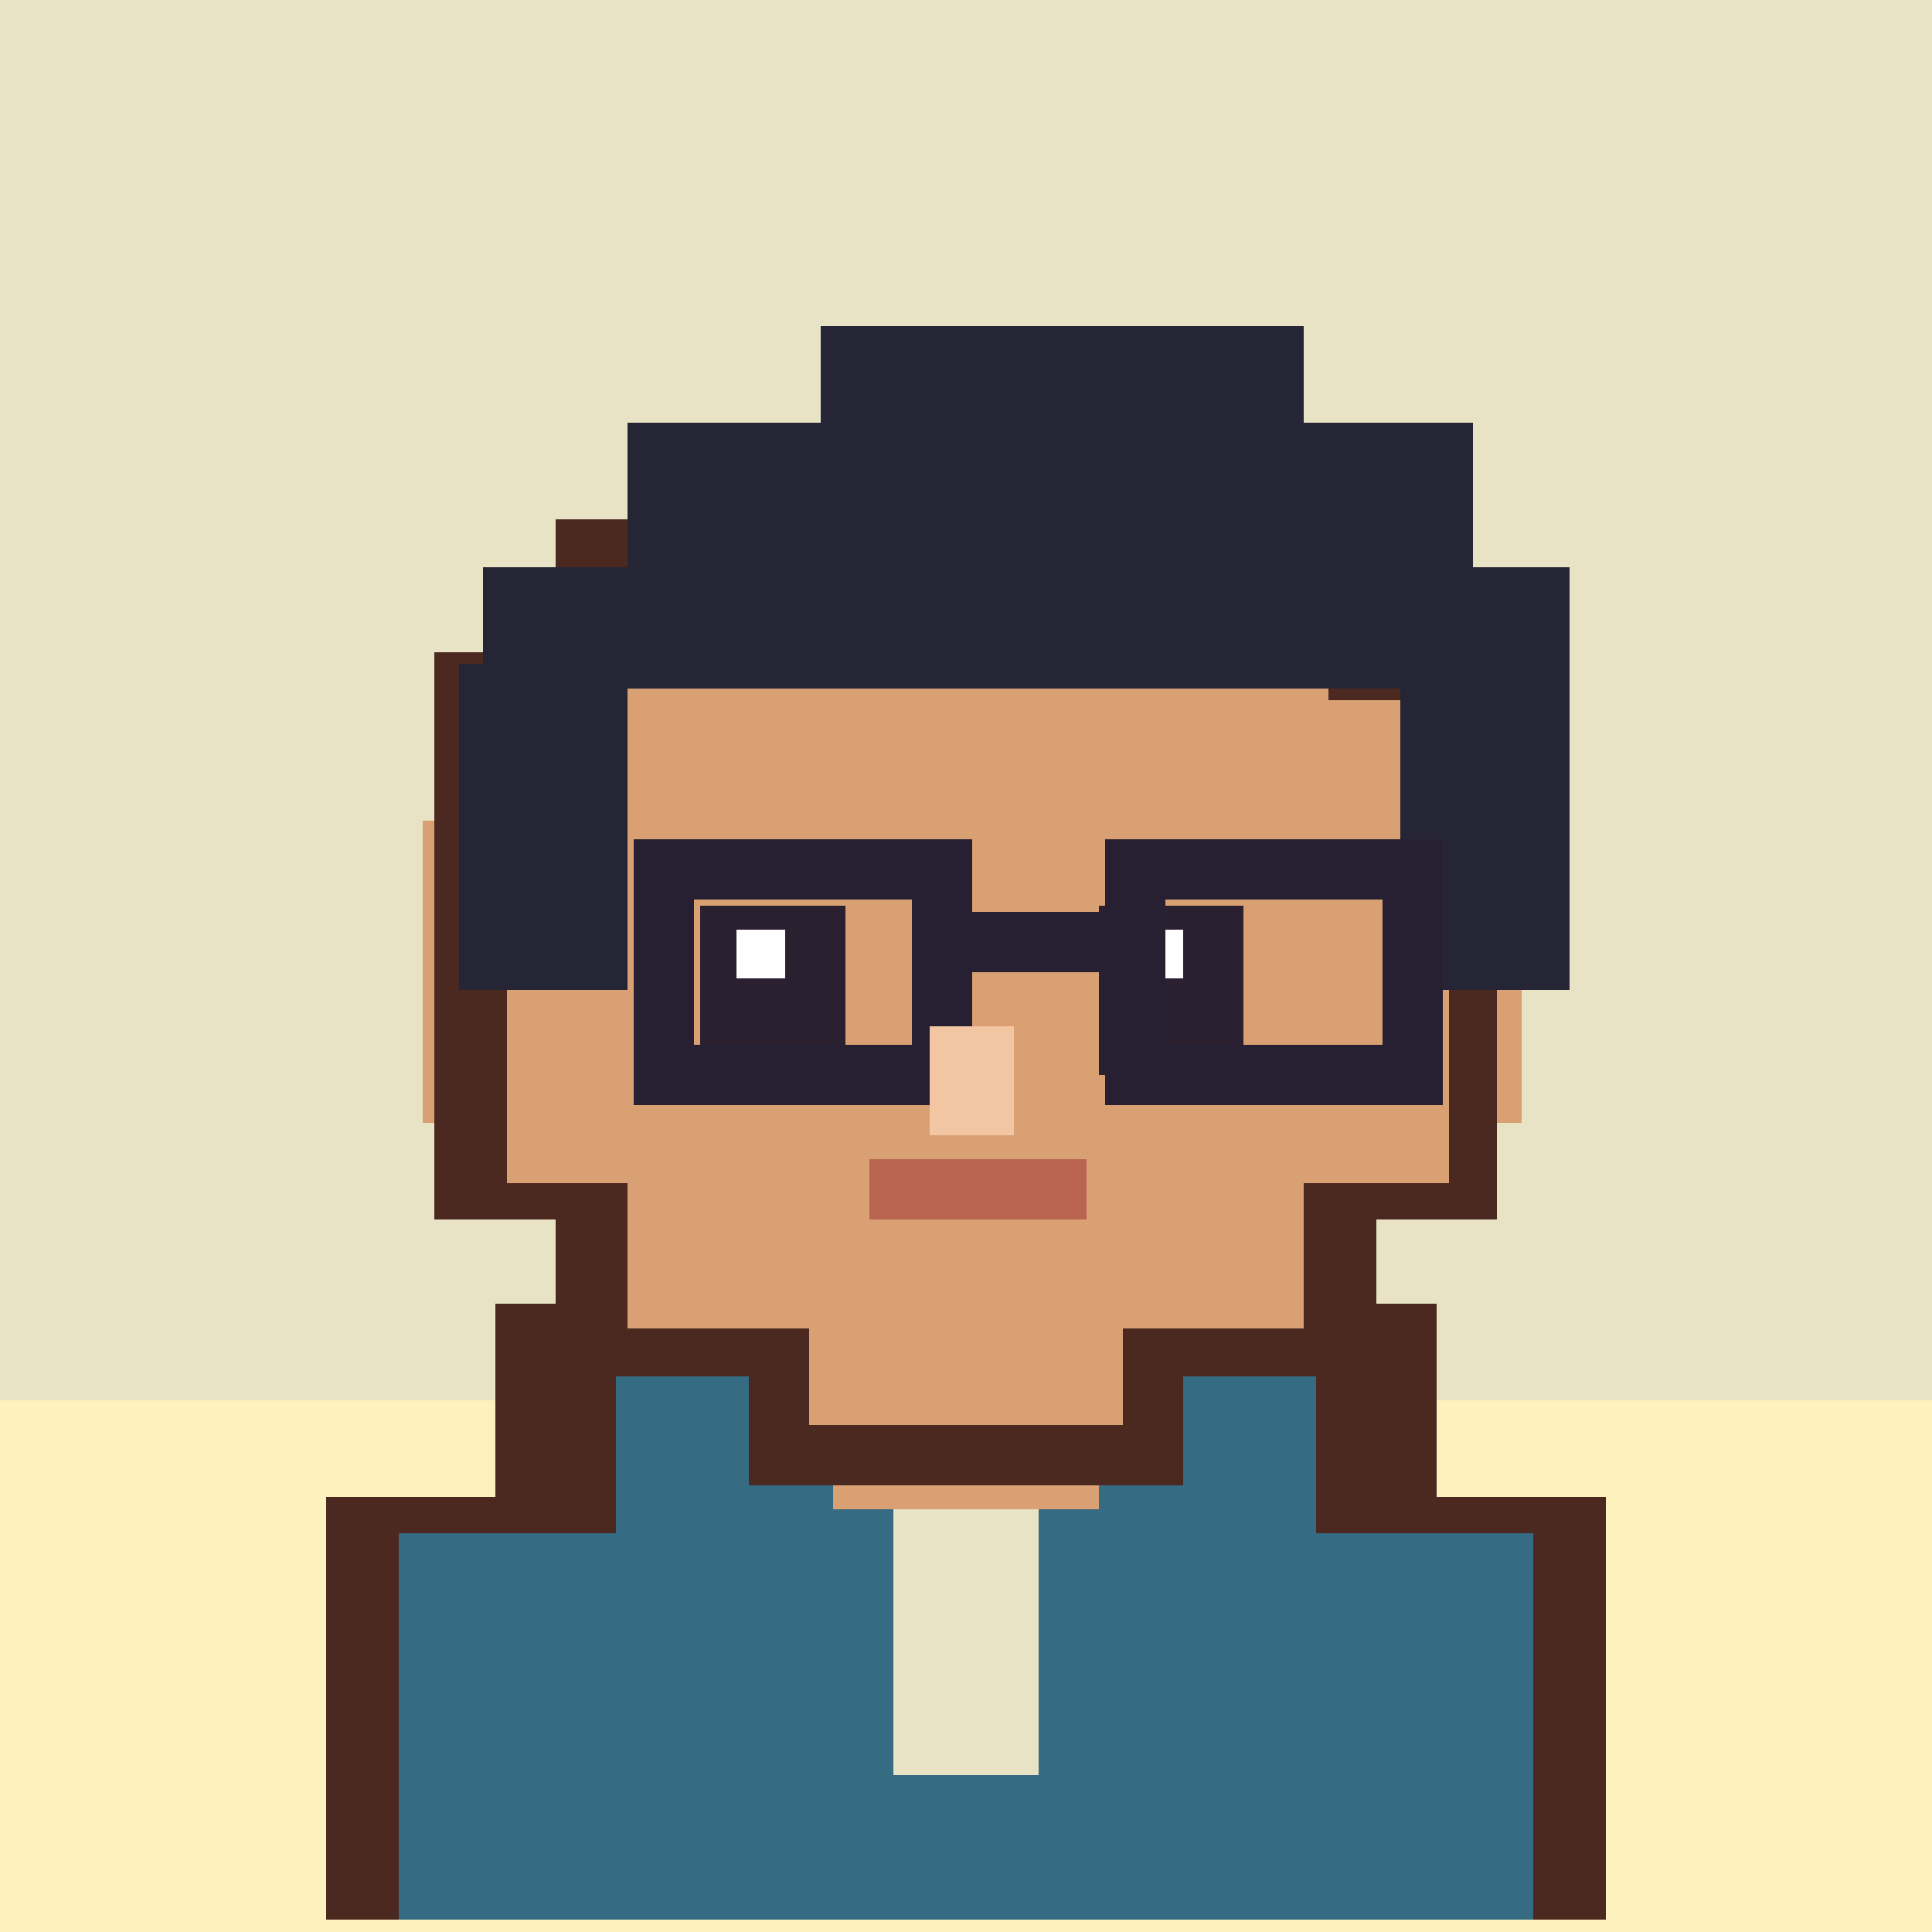
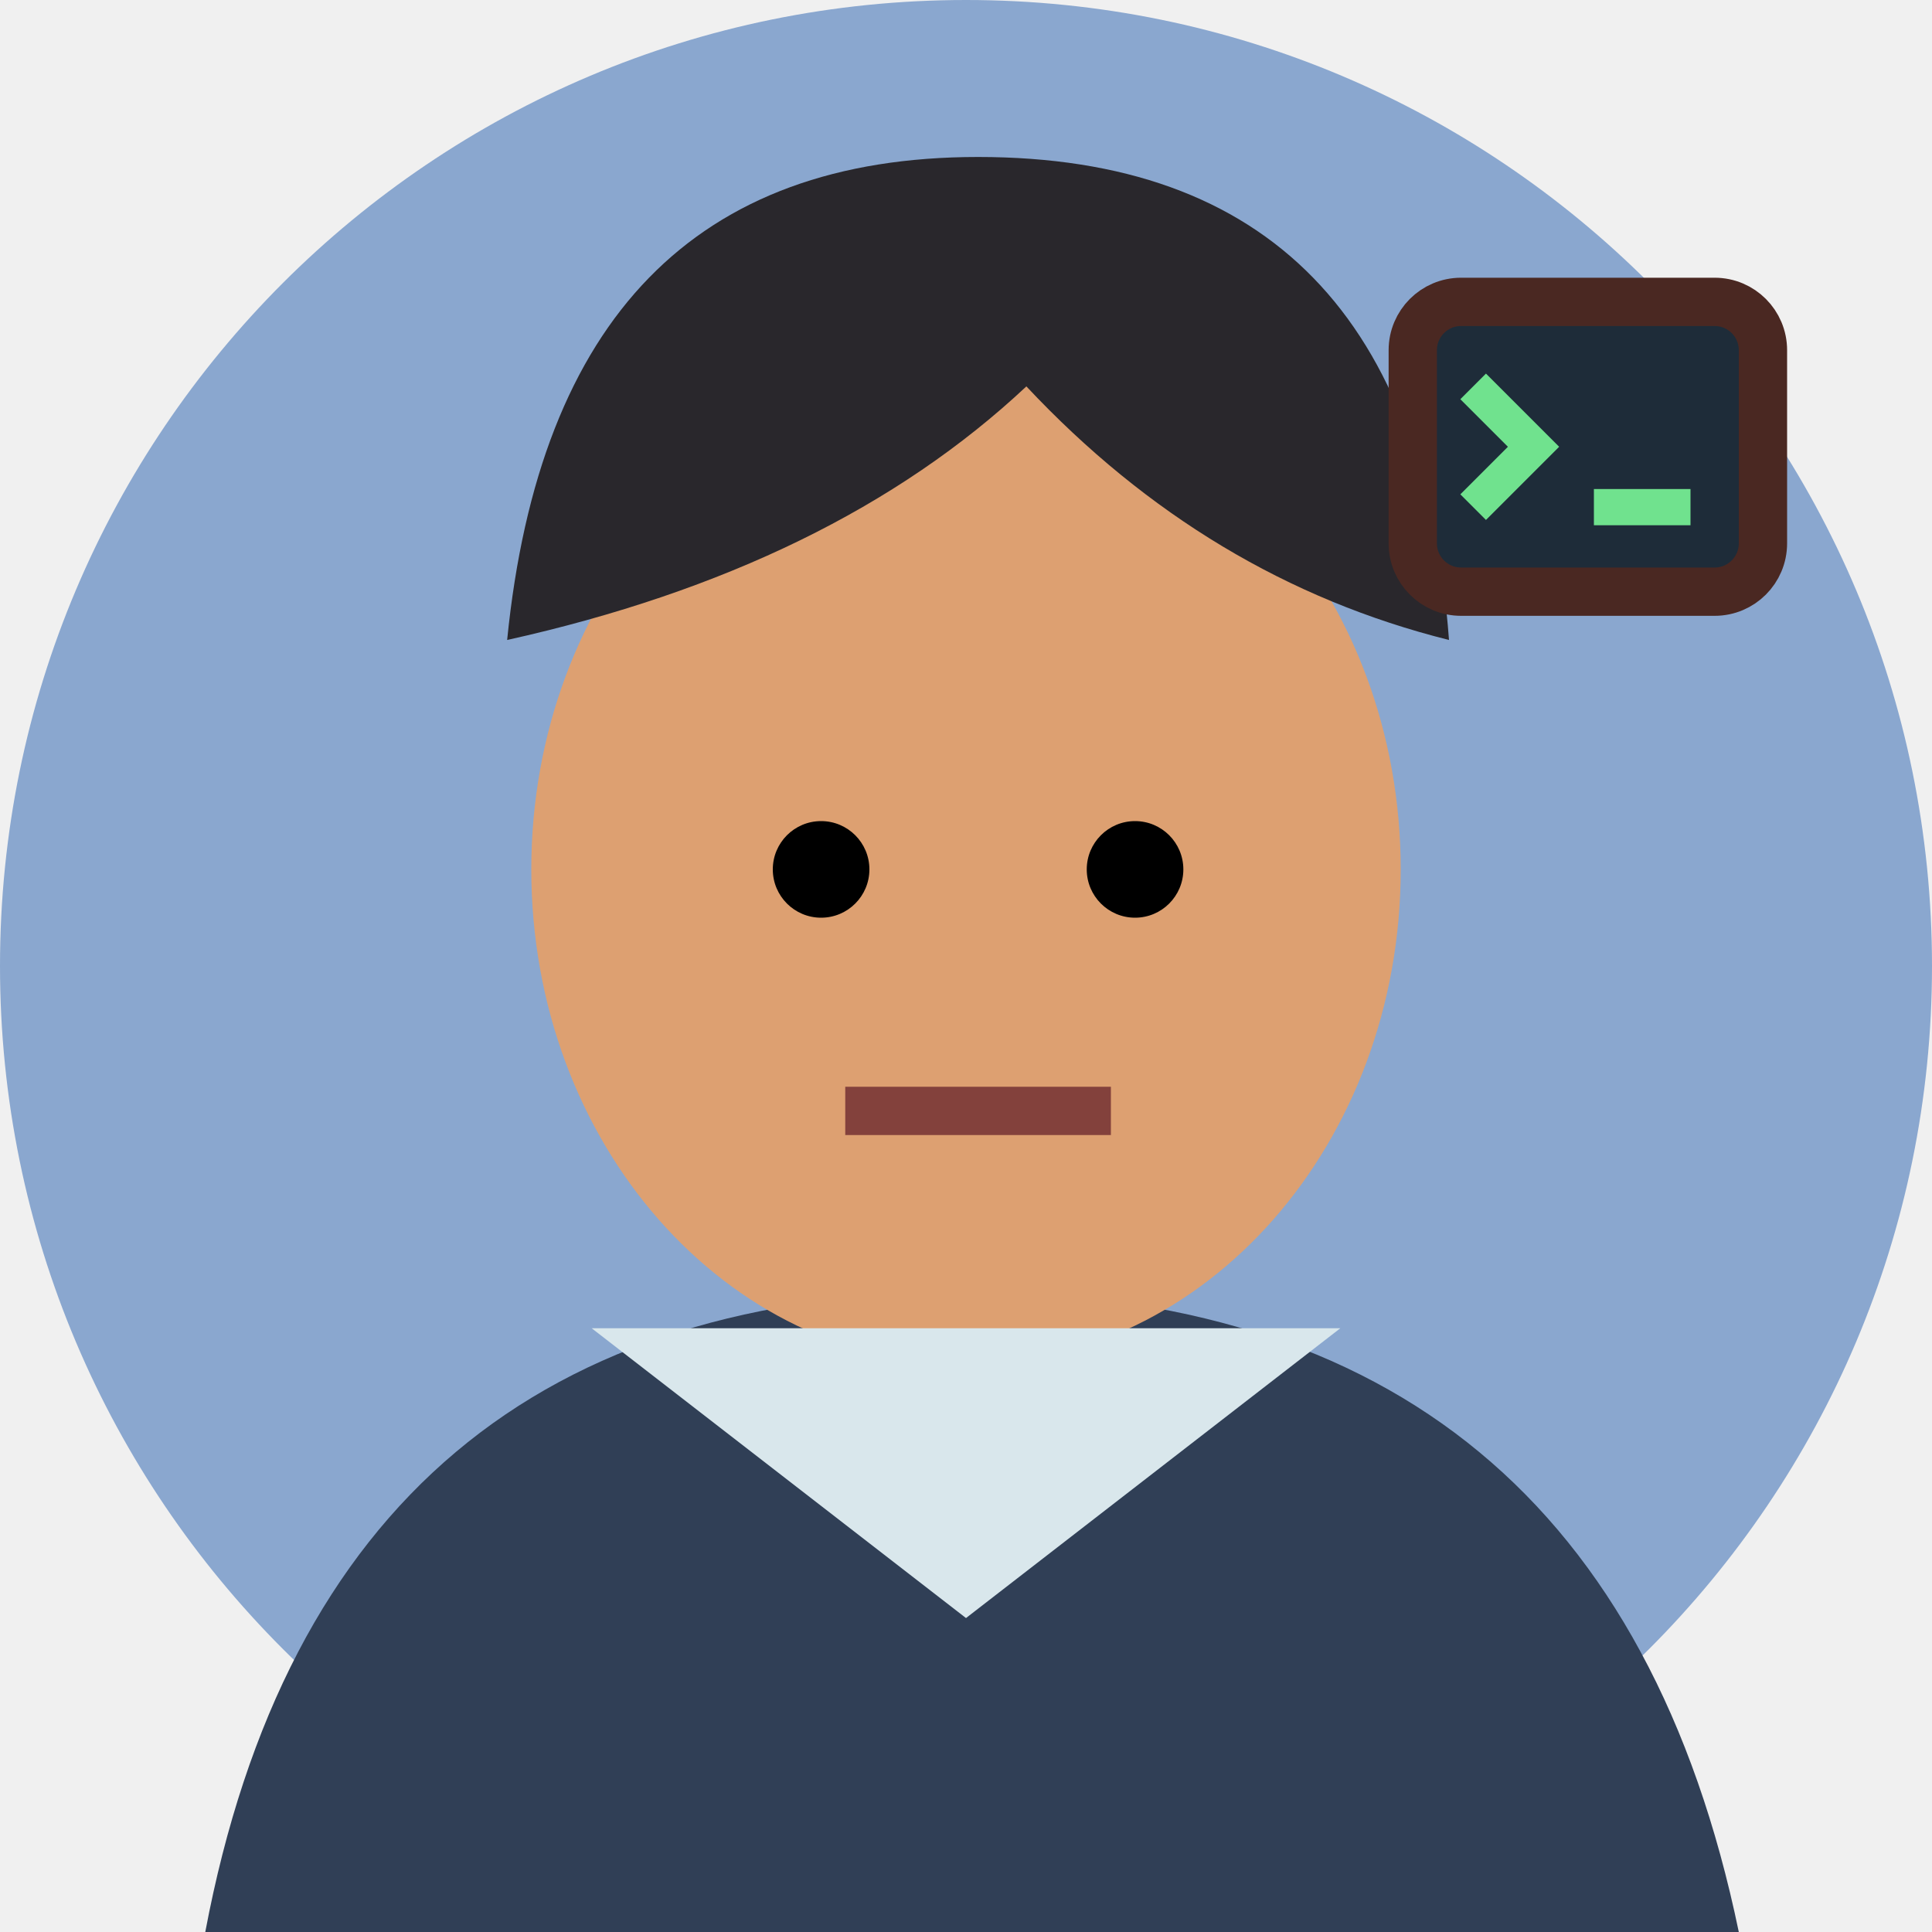
- <svg xmlns="http://www.w3.org/2000/svg" viewBox="0 0 160 160" shape-rendering="crispEdges">
-   <path fill="#e7e3c4" d="M0 0h160v160H0z" />
-   <path fill="#fff1bd" d="M0 116h160v44H0z" />
-   <path fill="#4b2921" d="M27 159v-35h14v-16h78v16h14v35z" />
-   <path fill="#356b83" d="M33 159v-32h18v-14h58v14h18v32z" />
-   <path fill="#e7e3c4" d="M74 113h12v34H74z" />
-   <path fill="#d8a073" d="M69 103h22v22H69zM35 68h17v25H35zm73 0h18v25h-18z" />
-   <path fill="#4b2921" d="M46 43h68v11h10v47h-10v13H98v9H62v-9H46v-13H36V54h10z" />
-   <path fill="#d8a073" d="M50 48h60v10h10v40h-12v12H93v8H67v-8H52V98H42V58h8z" />
-   <path fill="#252535" d="M40 47h12V35h16V27h40v8h14v12h8v35h-14V57H52v25H38V55h2z" />
-   <path fill="#2a2030" d="M58 75h12v14H58zm33 0h12v14H91z" />
-   <path fill="#fff" d="M61 77h4v4h-4zm33 0h4v4h-4z" />
-   <g fill="none" stroke="#272033" stroke-width="5">
-     <path d="M55 72h23v17H55zm39 0h23v17H94zM78 78h16" />
-   </g>
-   <path fill="#b86451" d="M72 96h18v5H72z" />
-   <path fill="#f3c6a3" d="M77 85h7v9h-7z" />
+ <svg xmlns="http://www.w3.org/2000/svg" viewBox="0 0 160 160">
+   <circle cx="80" cy="80" r="80" fill="#8aa7cf" />
+   <path d="M17 160q10-53 63-53t64 53" fill="#303f56" />
+   <ellipse cx="80" cy="72" rx="36" ry="41" fill="#dda071" />
+   <path d="M42 53q4-40 39-40 36 0 39 40-20-5-35-21-16 15-43 21z" fill="#29272c" />
+   <circle cx="68" cy="72" r="4" />
+   <circle cx="94" cy="72" r="4" />
+   <path d="M70 92h22" stroke="#83413c" stroke-width="4" />
+   <path d="M49 110l31 24 31-24" fill="#d9e7ec" />
+   <rect x="117" y="25" width="29" height="24" rx="4" fill="#1e2c39" stroke="#4a2822" stroke-width="4" />
+   <path d="M122 32l5 5-5 5m10 0h8" fill="none" stroke="#70e28e" stroke-width="3" />
</svg>
